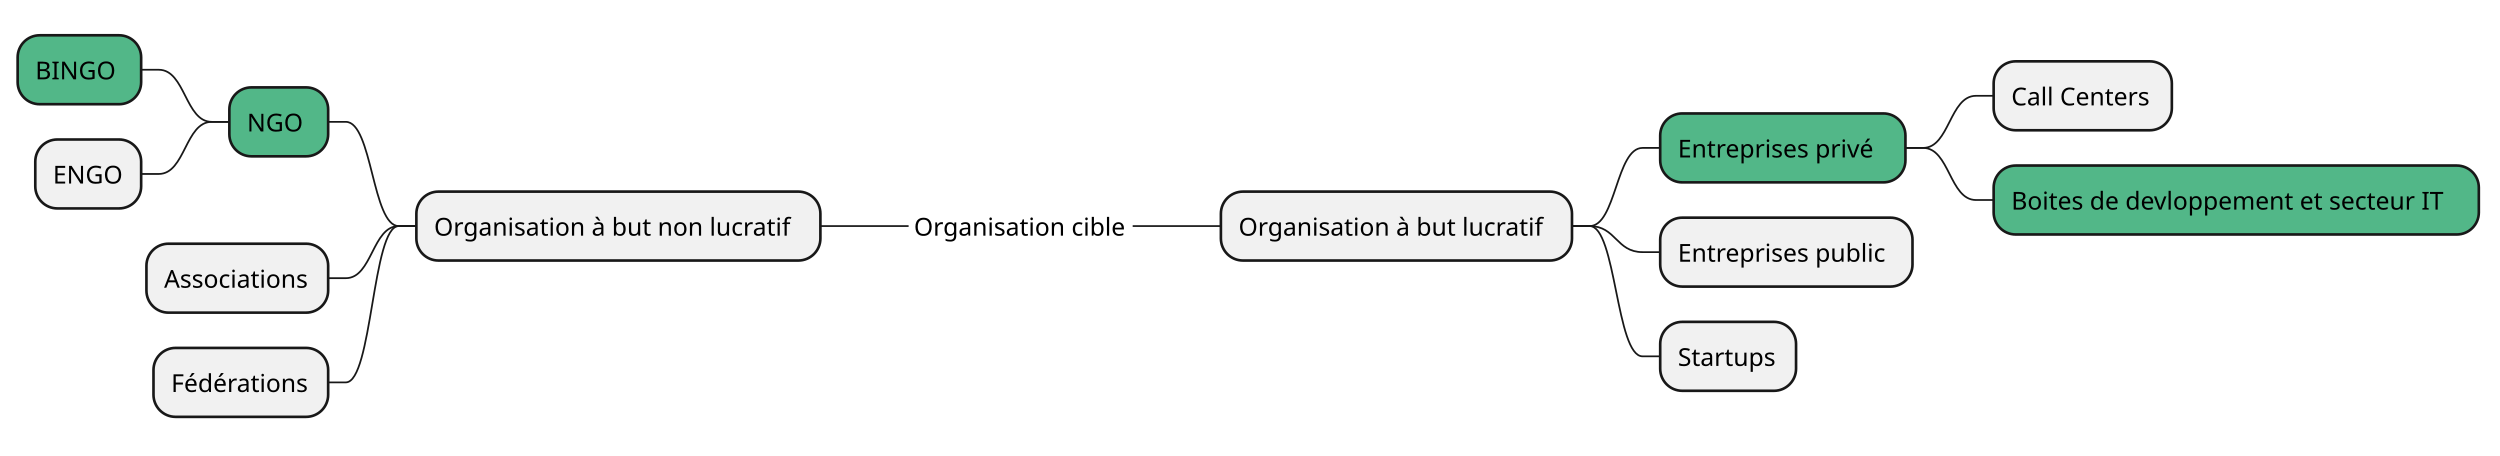
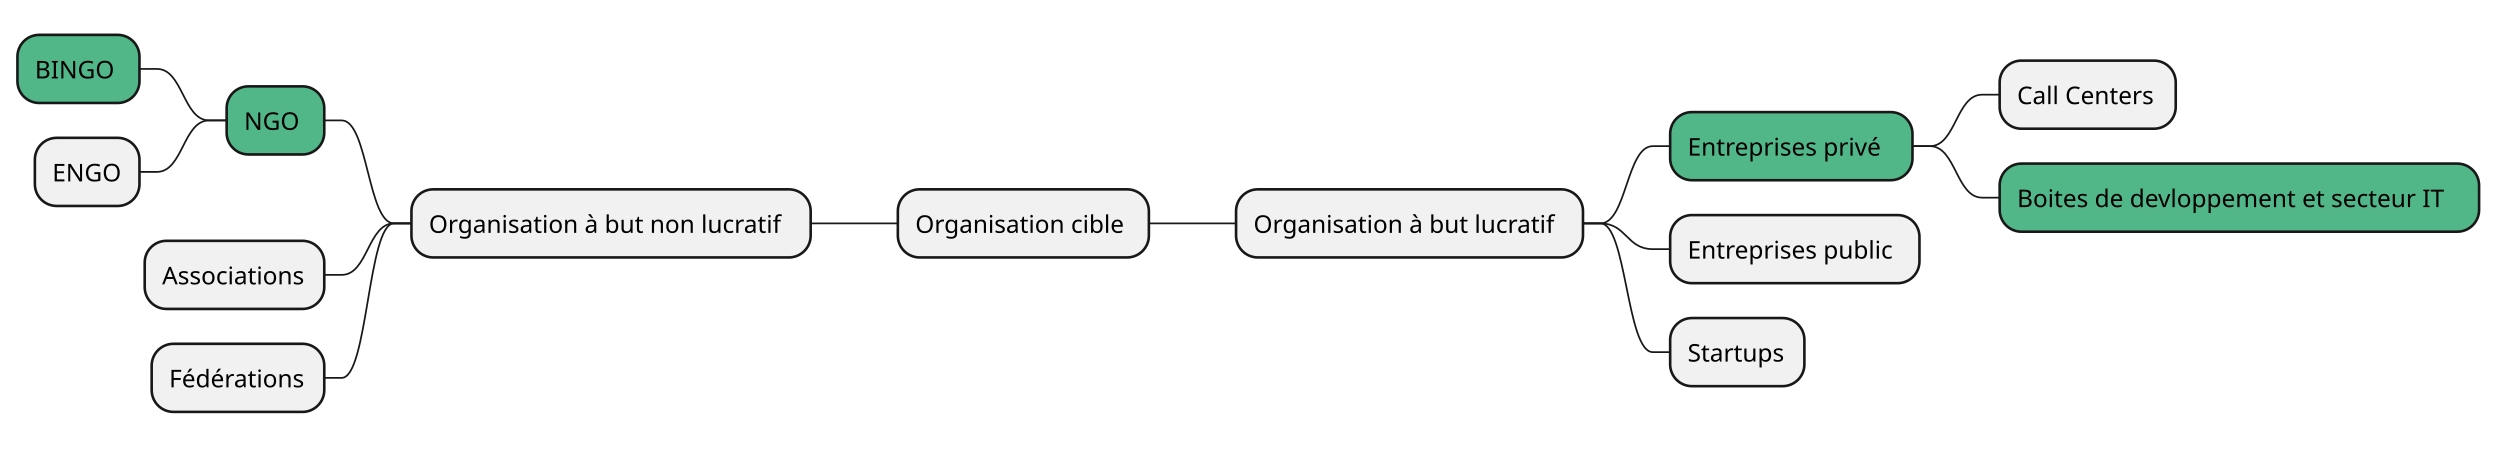
- <svg xmlns="http://www.w3.org/2000/svg" contentStyleType="text/css" height="258px" preserveAspectRatio="none" style="width:1417px;height:258px;background:#FFFFFF;" version="1.1" viewBox="0 0 1417 258" width="1417px" zoomAndPan="magnify">
+ <svg xmlns="http://www.w3.org/2000/svg" contentStyleType="text/css" height="258px" preserveAspectRatio="none" style="width:1434px;height:258px;background:#FFFFFF;" version="1.1" viewBox="0 0 1434 258" width="1434px" zoomAndPan="magnify">
  <defs />
  <g>
-     <text fill="#000000" font-family="sans-serif" font-size="14" lengthAdjust="spacing" textLength="124" x="518" y="133.568">Organisation cible</text>
-     <rect fill="#F1F1F1" height="39.068" rx="12.5" ry="12.5" style="stroke:#181818;stroke-width:1.5;" width="199" x="692" y="108.602" />
-     <text fill="#000000" font-family="sans-serif" font-size="14" lengthAdjust="spacing" textLength="179" x="702" y="133.568">Organisation à but lucratif</text>
-     <rect fill="#52B788" height="39.068" rx="12.5" ry="12.5" style="stroke:#181818;stroke-width:1.5;" width="139" x="941" y="64.301" />
-     <text fill="#000000" font-family="sans-serif" font-size="14" lengthAdjust="spacing" textLength="115" x="951" y="89.267">Entreprises privé</text>
-     <rect fill="#F1F1F1" height="39.068" rx="12.5" ry="12.5" style="stroke:#181818;stroke-width:1.5;" width="101" x="1130" y="34.767" />
-     <text fill="#000000" font-family="sans-serif" font-size="14" lengthAdjust="spacing" textLength="81" x="1140" y="59.733">Call Centers</text>
-     <path d="M1080,83.835 L1090,83.835 C1105,83.835 1105,54.301 1120,54.301 L1130,54.301 " fill="none" style="stroke:#181818;stroke-width:1.0;" />
-     <rect fill="#52B788" height="39.068" rx="12.5" ry="12.5" style="stroke:#181818;stroke-width:1.5;" width="275" x="1130" y="93.835" />
-     <text fill="#000000" font-family="sans-serif" font-size="14" lengthAdjust="spacing" textLength="251" x="1140" y="118.801">Boites de devloppement et secteur IT</text>
-     <path d="M1080,83.835 L1090,83.835 C1105,83.835 1105,113.369 1120,113.369 L1130,113.369 " fill="none" style="stroke:#181818;stroke-width:1.0;" />
-     <path d="M891,128.136 L901,128.136 C916,128.136 916,83.835 931,83.835 L941,83.835 " fill="none" style="stroke:#181818;stroke-width:1.0;" />
-     <rect fill="#F1F1F1" height="39.068" rx="12.5" ry="12.5" style="stroke:#181818;stroke-width:1.5;" width="143" x="941" y="123.369" />
-     <text fill="#000000" font-family="sans-serif" font-size="14" lengthAdjust="spacing" textLength="123" x="951" y="148.335">Entreprises public</text>
-     <path d="M891,128.136 L901,128.136 C916,128.136 916,142.903 931,142.903 L941,142.903 " fill="none" style="stroke:#181818;stroke-width:1.0;" />
-     <rect fill="#F1F1F1" height="39.068" rx="12.5" ry="12.5" style="stroke:#181818;stroke-width:1.5;" width="77" x="941" y="182.437" />
-     <text fill="#000000" font-family="sans-serif" font-size="14" lengthAdjust="spacing" textLength="57" x="951" y="207.403">Startups</text>
-     <path d="M891,128.136 L901,128.136 C916,128.136 916,201.971 931,201.971 L941,201.971 " fill="none" style="stroke:#181818;stroke-width:1.0;" />
-     <path d="M642,128.136 L652,128.136 C667,128.136 667,128.136 682,128.136 L692,128.136 " fill="none" style="stroke:#181818;stroke-width:1.0;" />
+     <rect fill="#F1F1F1" height="39.068" rx="12.5" ry="12.5" style="stroke:#181818;stroke-width:1.5;" width="144" x="515" y="108.602" />
+     <text fill="#000000" font-family="sans-serif" font-size="14" lengthAdjust="spacing" textLength="124" x="525" y="133.568">Organisation cible</text>
+     <rect fill="#F1F1F1" height="39.068" rx="12.5" ry="12.5" style="stroke:#181818;stroke-width:1.5;" width="199" x="709" y="108.602" />
+     <text fill="#000000" font-family="sans-serif" font-size="14" lengthAdjust="spacing" textLength="179" x="719" y="133.568">Organisation à but lucratif</text>
+     <rect fill="#52B788" height="39.068" rx="12.5" ry="12.5" style="stroke:#181818;stroke-width:1.5;" width="139" x="958" y="64.301" />
+     <text fill="#000000" font-family="sans-serif" font-size="14" lengthAdjust="spacing" textLength="115" x="968" y="89.267">Entreprises privé</text>
+     <rect fill="#F1F1F1" height="39.068" rx="12.5" ry="12.5" style="stroke:#181818;stroke-width:1.5;" width="101" x="1147" y="34.767" />
+     <text fill="#000000" font-family="sans-serif" font-size="14" lengthAdjust="spacing" textLength="81" x="1157" y="59.733">Call Centers</text>
+     <path d="M1097,83.835 L1107,83.835 C1122,83.835 1122,54.301 1137,54.301 L1147,54.301 " fill="none" style="stroke:#181818;stroke-width:1.0;" />
+     <rect fill="#52B788" height="39.068" rx="12.5" ry="12.5" style="stroke:#181818;stroke-width:1.5;" width="275" x="1147" y="93.835" />
+     <text fill="#000000" font-family="sans-serif" font-size="14" lengthAdjust="spacing" textLength="251" x="1157" y="118.801">Boites de devloppement et secteur IT</text>
+     <path d="M1097,83.835 L1107,83.835 C1122,83.835 1122,113.369 1137,113.369 L1147,113.369 " fill="none" style="stroke:#181818;stroke-width:1.0;" />
+     <path d="M908,128.136 L918,128.136 C933,128.136 933,83.835 948,83.835 L958,83.835 " fill="none" style="stroke:#181818;stroke-width:1.0;" />
+     <rect fill="#F1F1F1" height="39.068" rx="12.5" ry="12.5" style="stroke:#181818;stroke-width:1.5;" width="143" x="958" y="123.369" />
+     <text fill="#000000" font-family="sans-serif" font-size="14" lengthAdjust="spacing" textLength="123" x="968" y="148.335">Entreprises public</text>
+     <path d="M908,128.136 L918,128.136 C933,128.136 933,142.903 948,142.903 L958,142.903 " fill="none" style="stroke:#181818;stroke-width:1.0;" />
+     <rect fill="#F1F1F1" height="39.068" rx="12.5" ry="12.5" style="stroke:#181818;stroke-width:1.5;" width="77" x="958" y="182.437" />
+     <text fill="#000000" font-family="sans-serif" font-size="14" lengthAdjust="spacing" textLength="57" x="968" y="207.403">Startups</text>
+     <path d="M908,128.136 L918,128.136 C933,128.136 933,201.971 948,201.971 L958,201.971 " fill="none" style="stroke:#181818;stroke-width:1.0;" />
+     <path d="M659,128.136 L669,128.136 C684,128.136 684,128.136 699,128.136 L709,128.136 " fill="none" style="stroke:#181818;stroke-width:1.0;" />
    <rect fill="#F1F1F1" height="39.068" rx="12.5" ry="12.5" style="stroke:#181818;stroke-width:1.5;" width="229" x="236" y="108.602" />
    <text fill="#000000" font-family="sans-serif" font-size="14" lengthAdjust="spacing" textLength="209" x="246" y="133.568">Organisation à but non lucratif</text>
    <rect fill="#52B788" height="39.068" rx="12.5" ry="12.5" style="stroke:#181818;stroke-width:1.5;" width="56" x="130" y="49.534" />
    <text fill="#000000" font-family="sans-serif" font-size="14" lengthAdjust="spacing" textLength="32" x="140" y="74.5">NGO</text>
    <rect fill="#52B788" height="39.068" rx="12.5" ry="12.5" style="stroke:#181818;stroke-width:1.5;" width="70" x="10" y="20" />
    <text fill="#000000" font-family="sans-serif" font-size="14" lengthAdjust="spacing" textLength="46" x="20" y="44.966">BINGO</text>
    <path d="M130,69.068 L120,69.068 C105,69.068 105,39.534 90,39.534 L80,39.534 " fill="none" style="stroke:#181818;stroke-width:1.0;" />
    <rect fill="#F1F1F1" height="39.068" rx="12.5" ry="12.5" style="stroke:#181818;stroke-width:1.5;" width="60" x="20" y="79.068" />
    <text fill="#000000" font-family="sans-serif" font-size="14" lengthAdjust="spacing" textLength="40" x="30" y="104.034">ENGO</text>
    <path d="M130,69.068 L120,69.068 C105,69.068 105,98.602 90,98.602 L80,98.602 " fill="none" style="stroke:#181818;stroke-width:1.0;" />
    <path d="M236,128.136 L226,128.136 C211,128.136 211,69.068 196,69.068 L186,69.068 " fill="none" style="stroke:#181818;stroke-width:1.0;" />
    <rect fill="#F1F1F1" height="39.068" rx="12.5" ry="12.5" style="stroke:#181818;stroke-width:1.5;" width="103" x="83" y="138.136" />
    <text fill="#000000" font-family="sans-serif" font-size="14" lengthAdjust="spacing" textLength="83" x="93" y="163.102">Associations</text>
    <path d="M236,128.136 L226,128.136 C211,128.136 211,157.67 196,157.67 L186,157.67 " fill="none" style="stroke:#181818;stroke-width:1.0;" />
    <rect fill="#F1F1F1" height="39.068" rx="12.5" ry="12.5" style="stroke:#181818;stroke-width:1.5;" width="99" x="87" y="197.204" />
    <text fill="#000000" font-family="sans-serif" font-size="14" lengthAdjust="spacing" textLength="79" x="97" y="222.17">Fédérations</text>
    <path d="M236,128.136 L226,128.136 C211,128.136 211,216.738 196,216.738 L186,216.738 " fill="none" style="stroke:#181818;stroke-width:1.0;" />
    <path d="M515,128.136 L505,128.136 C490,128.136 490,128.136 475,128.136 L465,128.136 " fill="none" style="stroke:#181818;stroke-width:1.0;" />
  </g>
</svg>
